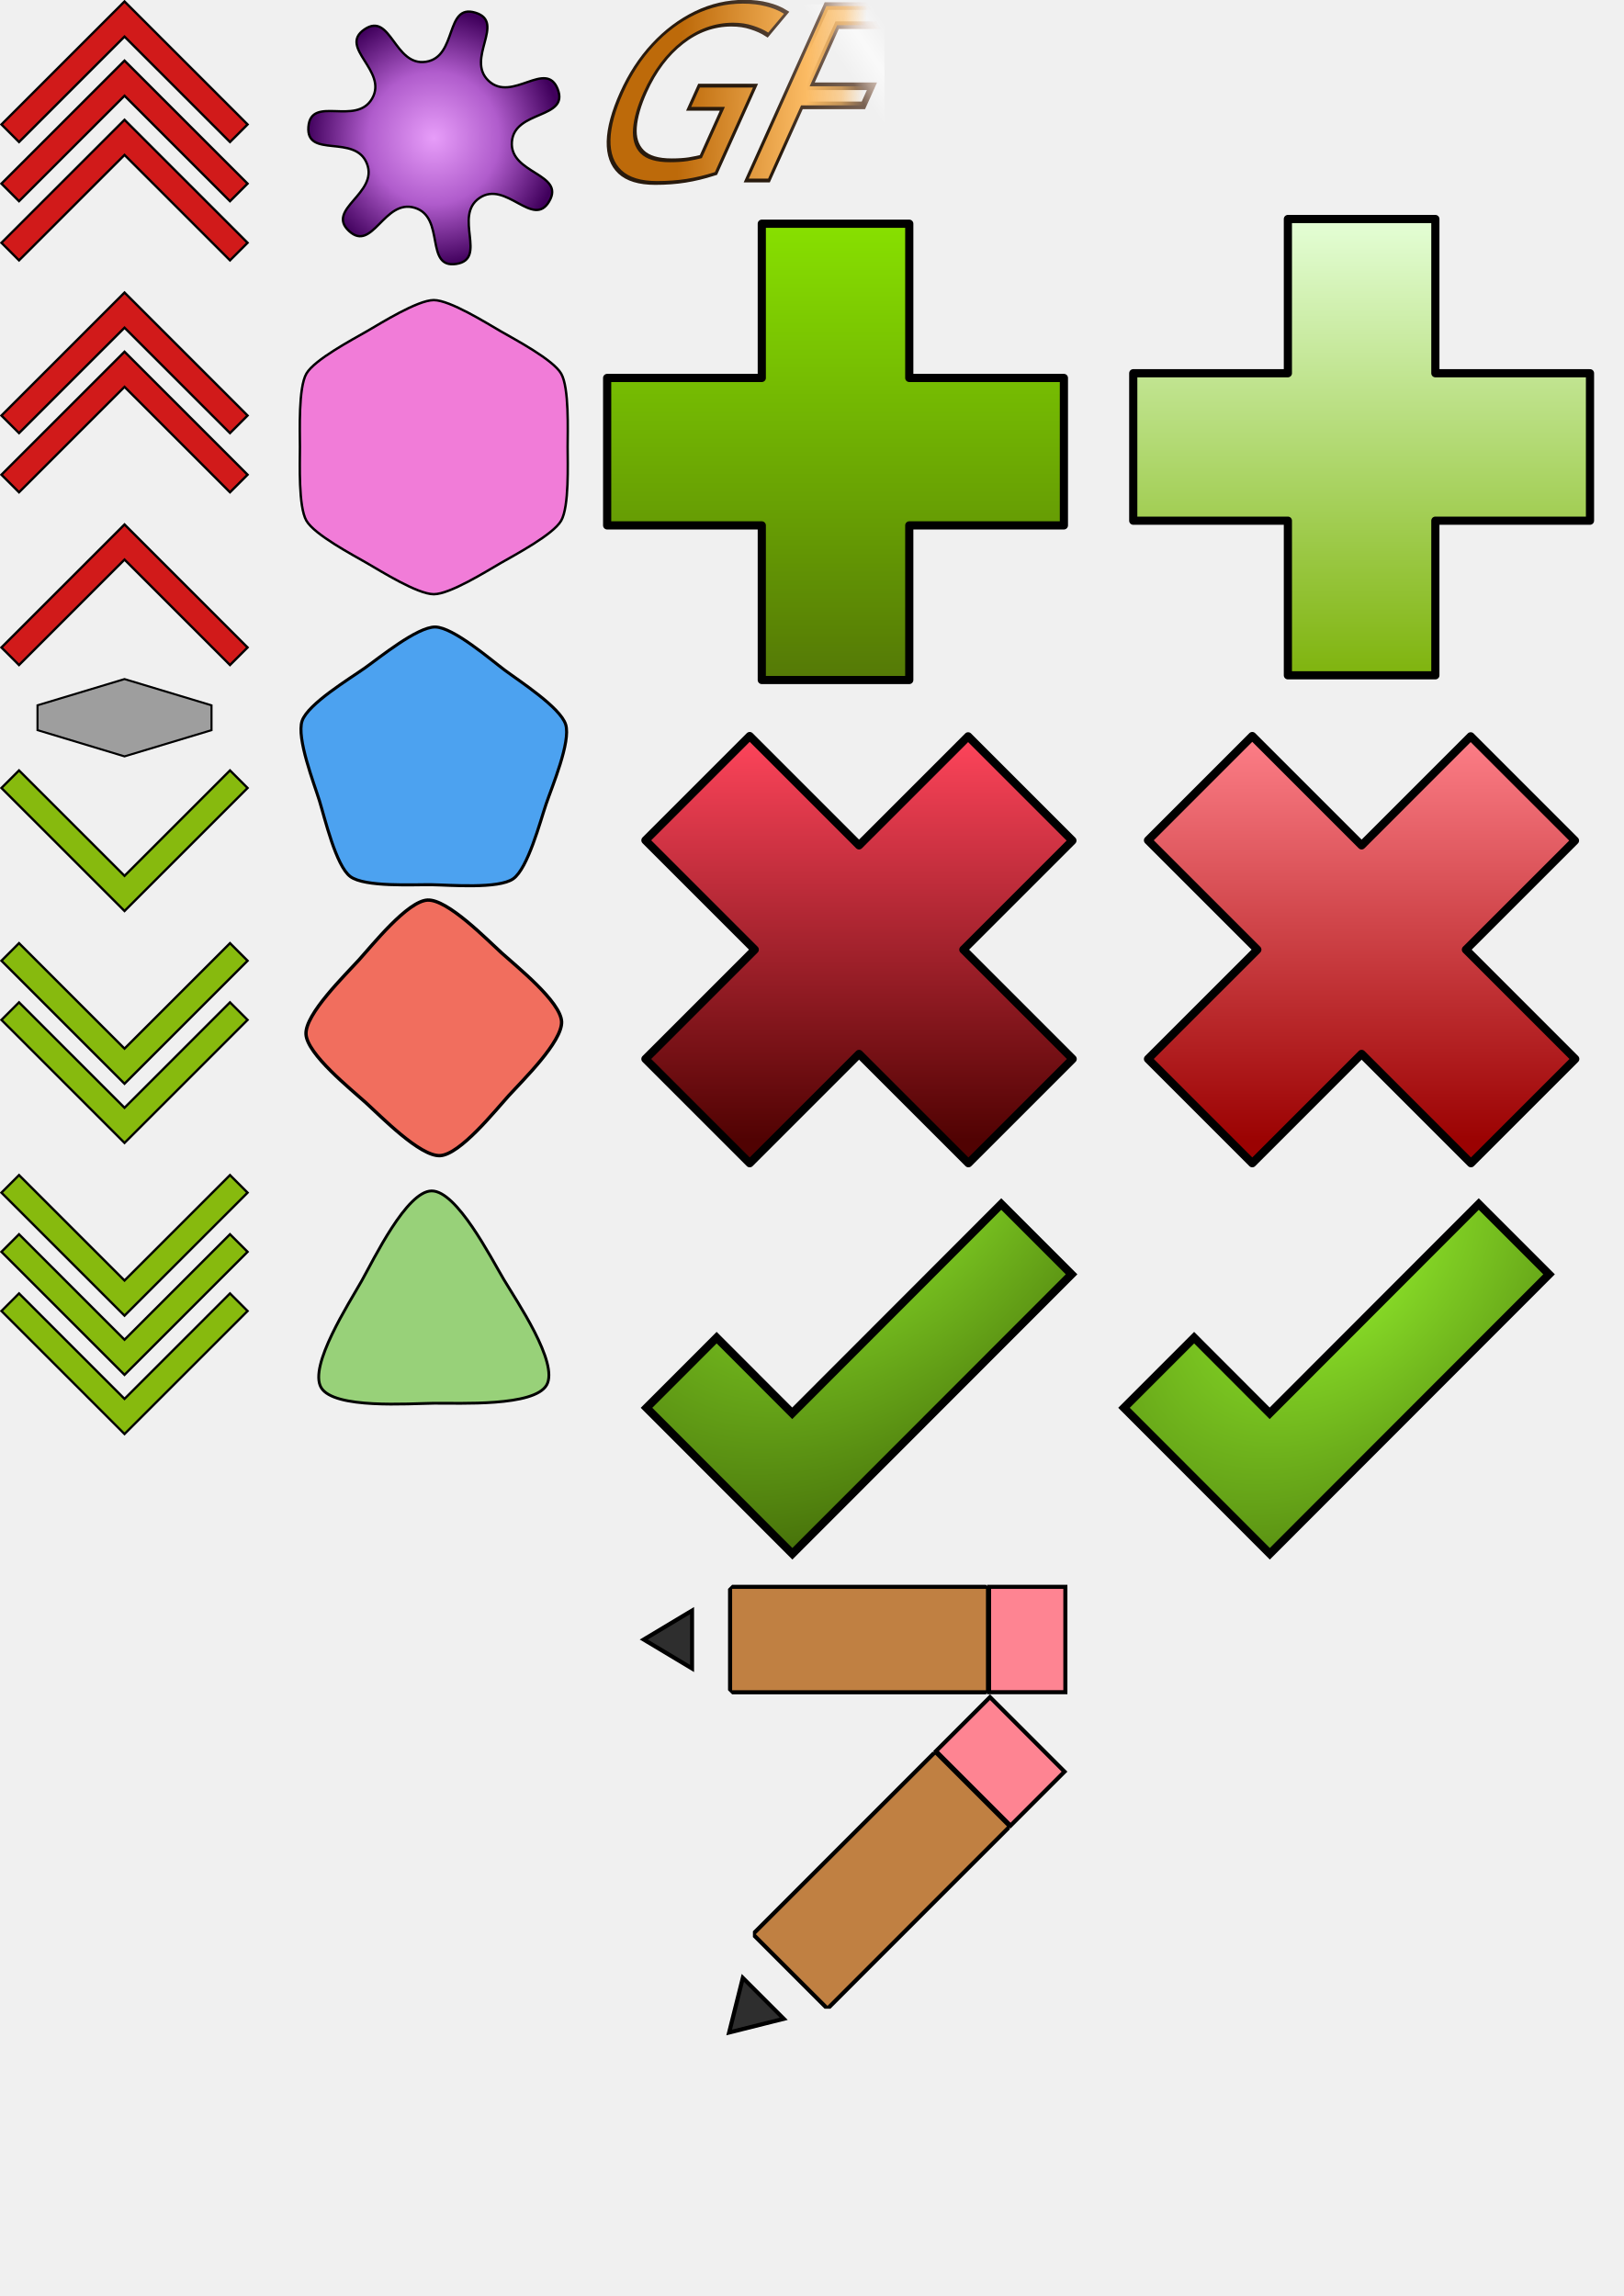
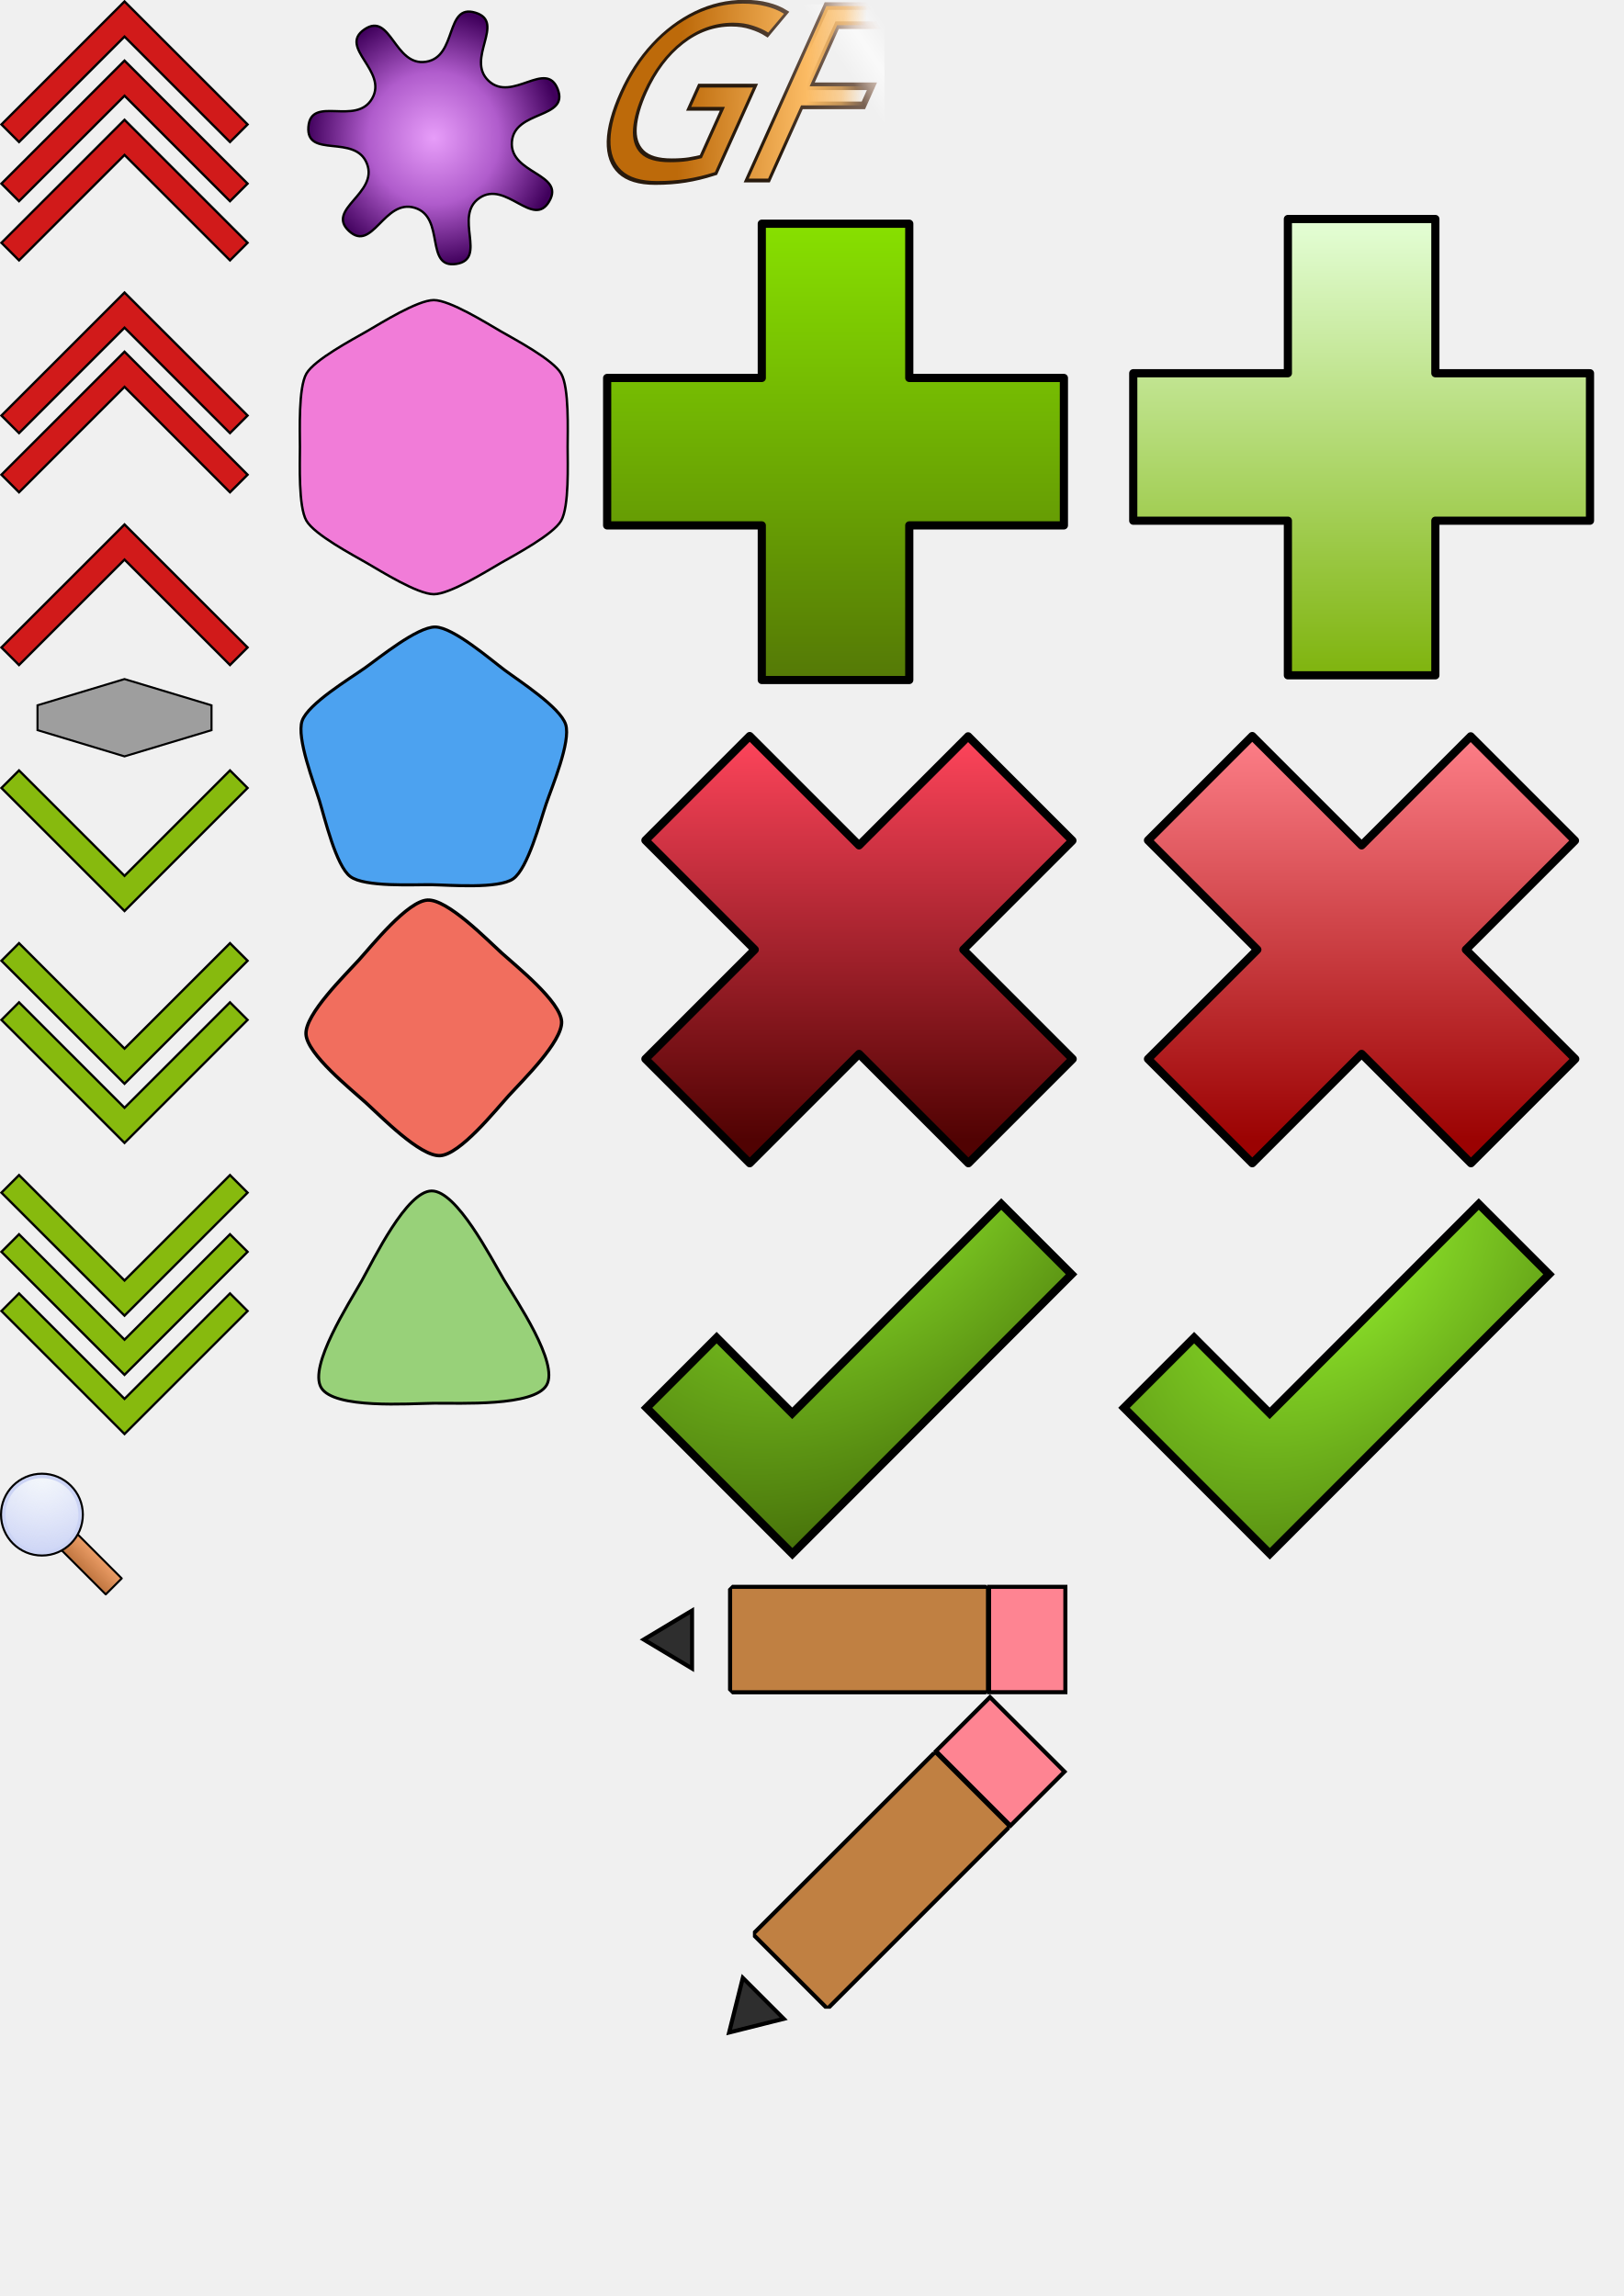
<svg xmlns="http://www.w3.org/2000/svg" xmlns:xlink="http://www.w3.org/1999/xlink" width="793.701" height="1122.52" viewBox="0 0 210 297" version="1.1" id="svg1">
  <style id="style1">.icon { stroke-width:0.3px; }
</style>
  <defs id="defs1">
+     <linearGradient id="linearGradient224">
+       <stop style="stop-color:#f4f8fb;stop-opacity:1;" offset="0" id="stop224" />
+       <stop style="stop-color:#ffffff;stop-opacity:0;" offset="1" id="stop225" />
+     </linearGradient>
+     <linearGradient id="linearGradient221">
+       <stop style="stop-color:#b9703b;stop-opacity:1;" offset="0" id="stop222" />
+       <stop style="stop-color:#ee9f68;stop-opacity:1;" offset="1" id="stop221" />
+     </linearGradient>
    <color-profile name="sRGB-IEC61966-2.1" xlink:href="../../../../Windows/system32/spool/drivers/color/sRGB%20Color%20Space%20Profile.icm" id="color-profile1" />
    <linearGradient id="linearGradient3">
      <stop style="stop-color:#ffffff;stop-opacity:1;" offset="0.088" id="stop14" />
      <stop style="stop-color:#ffa94c;stop-opacity:1;" offset="0.308" id="stop13" />
      <stop style="stop-color:#fe9539;stop-opacity:1;" offset="0.525" id="stop19" />
      <stop style="stop-color:#fc5900;stop-opacity:1;" offset="0.742" id="stop5" />
      <stop style="stop-color:#cd4500;stop-opacity:1;" offset="0.912" id="stop23" />
    </linearGradient>
    <linearGradient id="linearGradient1">
      <stop style="stop-color:#94f02d;stop-opacity:1;" offset="0" id="stop3" />
      <stop style="stop-color:#3a5c04;stop-opacity:1;" offset="1" id="stop4" />
    </linearGradient>
    <linearGradient id="linearGradient25">
      <stop style="stop-color:#7eb30c;stop-opacity:1;" offset="0" id="stop24" />
      <stop style="stop-color:#e5ffd8;stop-opacity:1;" offset="1" id="stop25" />
    </linearGradient>
    <linearGradient id="linearGradient18">
      <stop style="stop-color:#9b0202;stop-opacity:1;" offset="0.098" id="stop16" />
      <stop style="stop-color:#fc7d86;stop-opacity:1;" offset="0.953" id="stop18" />
    </linearGradient>
    <linearGradient id="linearGradient2">
      <stop style="stop-color:#500202;stop-opacity:1;" offset="0.098" id="stop1" />
      <stop style="stop-color:#fc445a;stop-opacity:1;" offset="0.953" id="stop2" />
    </linearGradient>
    <linearGradient id="linearGradient70">
      <stop style="stop-color:#547806;stop-opacity:1;" offset="0" id="stop70" />
      <stop style="stop-color:#88e100;stop-opacity:1;" offset="1" id="stop71" />
    </linearGradient>
    <linearGradient id="linearGradient28">
      <stop style="stop-color:#ffffff;stop-opacity:0;" offset="0.852" id="stop26" />
      <stop style="stop-color:#ffffff;stop-opacity:0.624;" offset="0.915" id="stop27" />
      <stop style="stop-color:#ffffff;stop-opacity:0;" offset="0.975" id="stop28" />
    </linearGradient>
    <linearGradient id="linearGradient9">
      <stop style="stop-color:#bd6a0a;stop-opacity:1;" offset="0" id="stop10" />
      <stop style="stop-color:#fbbb64;stop-opacity:1;" offset="0.681" id="stop12" />
      <stop style="stop-color:#fcbc65;stop-opacity:0.624;" offset="0.871" id="stop17" />
      <stop style="stop-color:#febf69;stop-opacity:0;" offset="0.992" id="stop9" />
    </linearGradient>
    <linearGradient id="linearGradient7">
      <stop style="stop-color:#281a0d;stop-opacity:1;" offset="0.411" id="stop7" />
      <stop style="stop-color:#7a6354;stop-opacity:1;" offset="0.785" id="stop11" />
      <stop style="stop-color:#e7bea5;stop-opacity:0;" offset="0.978" id="stop8" />
    </linearGradient>
    <linearGradient id="linearGradient20">
      <stop style="stop-color:#e79df9;stop-opacity:1;" offset="0" id="stop20" />
      <stop style="stop-color:#b05ccc;stop-opacity:1;" offset="0.516" id="stop22" />
      <stop style="stop-color:#40005c;stop-opacity:1;" offset="1" id="stop21" />
    </linearGradient>
    <clipPath clipPathUnits="userSpaceOnUse" id="clipPath4">
      <g id="use4" />
    </clipPath>
    <clipPath clipPathUnits="userSpaceOnUse" id="clipPath6">
      <g id="use6" />
    </clipPath>
    <clipPath clipPathUnits="userSpaceOnUse" id="clipPath8">
      <g id="use8" />
    </clipPath>
    <clipPath clipPathUnits="userSpaceOnUse" id="clipPath10">
      <g id="use10" />
    </clipPath>
    <clipPath clipPathUnits="userSpaceOnUse" id="clipPath12">
      <g id="use12" />
    </clipPath>
    <clipPath clipPathUnits="userSpaceOnUse" id="clipPath14">
      <g id="use14" />
    </clipPath>
    <clipPath clipPathUnits="userSpaceOnUse" id="clipPath14-5">
      <g id="use14-4" />
    </clipPath>
    <radialGradient xlink:href="#linearGradient20" id="radialGradient21" cx="74.623" cy="-24.84" fx="74.623" fy="-24.84" r="16.44" gradientTransform="matrix(1,0,0,1.006718,0,0.1668856)" gradientUnits="userSpaceOnUse" />
    <linearGradient xlink:href="#linearGradient7" id="linearGradient8" x1="127.24" y1="24.61" x2="145.56" y2="4.766" gradientUnits="userSpaceOnUse" gradientTransform="translate(-23.89021,-3.002538)" />
    <linearGradient xlink:href="#linearGradient9" id="linearGradient10" x1="123.66" y1="15.967" x2="144.557" y2="6.207" gradientUnits="userSpaceOnUse" gradientTransform="translate(-23.89021,-3.002538)" />
    <linearGradient xlink:href="#linearGradient28" id="linearGradient19" x1="78.442" y1="34.012" x2="132.06" y2="-0.808" gradientUnits="userSpaceOnUse" gradientTransform="matrix(0.9701383,0,0,0.9200001,-16.58193,-3.116407)" />
    <linearGradient xlink:href="#linearGradient70" id="linearGradient71" x1="130.463" y1="95.504" x2="130.463" y2="35.372" gradientUnits="userSpaceOnUse" gradientTransform="translate(-22.40126,-6.988238)" />
    <linearGradient xlink:href="#linearGradient2" id="linearGradient72" gradientUnits="userSpaceOnUse" x1="152.111" y1="87.15" x2="109.399" y2="44.439" gradientTransform="rotate(45,51.46183,70.759)" />
    <linearGradient xlink:href="#linearGradient18" id="linearGradient6" gradientUnits="userSpaceOnUse" gradientTransform="rotate(45,55.46032,76.85317)" x1="152.111" y1="87.15" x2="109.399" y2="44.439" />
    <linearGradient xlink:href="#linearGradient25" id="linearGradient24" gradientUnits="userSpaceOnUse" gradientTransform="translate(-19.35916,-7.596656)" x1="130.463" y1="95.504" x2="130.463" y2="35.372" />
    <radialGradient xlink:href="#linearGradient1" id="radialGradient22" cx="112.486" cy="188.496" fx="112.486" fy="188.496" r="28.236" gradientTransform="matrix(-1.787409,1.75404,-1.216422,-1.239562,542.3528,186.347)" gradientUnits="userSpaceOnUse" />
    <radialGradient xlink:href="#linearGradient1" id="radialGradient23" gradientUnits="userSpaceOnUse" gradientTransform="matrix(-1.787409,1.75404,-1.216422,-1.239562,604.1071,186.347)" cx="116.224" cy="183.552" fx="116.224" fy="183.552" r="28.236" />
    <clipPath clipPathUnits="userSpaceOnUse" id="clipPath9">
      <g id="use9" style="display:inline;fill:none;fill-opacity:1;stroke:none;stroke-width:0;stroke-dasharray:none;stroke-opacity:1" transform="matrix(1.085291,0,0,1.028128,-9.064062,-6.652965)">
        <rect style="display:inline;fill:#7b7b7b;fill-opacity:0.441;stroke:#7ddeab;stroke-width:0.25;stroke-linecap:square;stroke-linejoin:miter;stroke-miterlimit:4;stroke-dasharray:none;stroke-opacity:0.863;paint-order:stroke fill markers" id="rect1" width="16.803" height="13.656" x="95.113" y="219.376" />
      </g>
    </clipPath>
    <clipPath clipPathUnits="userSpaceOnUse" id="clipPath3">
      <g id="use3">
        <rect style="fill:#7b7b7b;fill-opacity:0.827;stroke:none;stroke-width:0.265;stroke-linecap:round;stroke-miterlimit:4;stroke-dasharray:none;stroke-opacity:0.863" id="rect3" width="12.477" height="14.165" x="93.542" y="218.338" />
      </g>
    </clipPath>
    <clipPath clipPathUnits="userSpaceOnUse" id="clipPath7">
      <use x="0" y="0" xlink:href="#g4" id="use7" />
    </clipPath>
    <clipPath clipPathUnits="userSpaceOnUse" id="clipPath7-4">
      <use x="0" y="0" xlink:href="#g4-5" id="use7-8" />
    </clipPath>
    <radialGradient xlink:href="#linearGradient3" id="radialGradient15" cx="25.204" cy="-25.075" fx="25.204" fy="-25.075" r="8.555" gradientTransform="matrix(4.957706,3.5632547e-7,6.73122e-7,4.813524,-108.4039,121.8694)" gradientUnits="userSpaceOnUse" />
    <clipPath clipPathUnits="userSpaceOnUse" id="clipPath98">
      <g id="use98">
        <rect style="fill:#ffffff;fill-opacity:1;stroke:#ffffff;stroke-width:0.265;stroke-linecap:butt;stroke-linejoin:miter;stroke-miterlimit:7.4;stroke-dasharray:none;stroke-opacity:1;paint-order:normal" id="rect99" width="26.458" height="26.458" x="79.375" y="-31.75" />
      </g>
    </clipPath>
    <clipPath clipPathUnits="userSpaceOnUse" id="clipPath101">
      <use x="0" y="0" xlink:href="#g100" id="use101" />
    </clipPath>
+     <linearGradient xlink:href="#linearGradient221" id="linearGradient222" x1="31.618" y1="216.958" x2="35.057" y2="216.958" gradientUnits="userSpaceOnUse" gradientTransform="translate(-168.1672,-66.74423)" />
+     <radialGradient xlink:href="#linearGradient224" id="radialGradient225" cx="31.75" cy="201.083" fx="31.75" fy="201.083" r="3.175" gradientUnits="userSpaceOnUse" gradientTransform="matrix(3.333333,1.5997176e-6,-1.4207066e-7,3.333335,-100.411,-479.6457)" />
  </defs>
  <g id="layer13">
    <path style="display:inline;fill:url(#radialGradient21);stroke:#000000;stroke-linecap:round;stroke-linejoin:miter;stroke-dasharray:none;stroke-opacity:1" id="path20" d="m 89.558,-16.65 c -2.081,3.603 -5.602,-2.773 -9.031,-0.419 -3.429,2.354 1.104,7.904 -3.004,8.529 -4.108,0.625 -1.379,-6.035 -5.354,-7.258 -3.975,-1.223 -5.46,5.828 -8.512,2.999 -3.052,-2.829 3.839,-4.846 2.316,-8.722 -1.523,-3.877 -7.897,-0.604 -7.567,-4.752 0.33,-4.148 6.164,-0.052 8.24,-3.661 2.076,-3.609 -4.429,-6.592 -0.996,-8.945 3.432,-2.353 3.843,4.817 7.955,4.187 4.112,-0.63 2.432,-7.573 6.404,-6.349 3.972,1.224 -1.329,5.978 1.709,8.821 3.038,2.843 7.428,-2.809 8.934,1.074 1.506,3.883 -5.615,2.668 -5.929,6.817 -0.314,4.15 6.918,4.076 4.837,7.679 z" transform="translate(-18.5188,42.68198)" class="icon" />
  </g>
  <g id="layer12" style="display:inline">
    <path style="fill:#f17cd8;fill-opacity:1;stroke:#000000;stroke-linecap:round;stroke-linejoin:miter;stroke-dasharray:none;stroke-opacity:1" id="path16" d="m 50.873,109.164 c -1.012,1.753 -5.781,4.268 -7.534,5.28 -1.753,1.012 -6.316,3.884 -8.34,3.884 -2.024,0 -6.587,-2.872 -8.34,-3.884 -1.753,-1.012 -6.522,-3.527 -7.534,-5.28 -1.012,-1.753 -0.806,-7.141 -0.806,-9.164 0,-2.024 -0.206,-7.412 0.806,-9.164 1.012,-1.753 5.781,-4.268 7.534,-5.28 1.753,-1.012 6.316,-3.884 8.34,-3.884 2.024,0 6.587,2.872 8.34,3.884 1.753,1.012 6.522,3.527 7.534,5.28 1.012,1.753 0.806,7.14 0.806,9.164 0,2.024 0.206,7.412 -0.806,9.164 z" transform="matrix(1.037896,0,0,1.037875,19.77749,-45.94591)" class="icon" />
  </g>
  <g id="layer11" style="display:inline">
    <path style="fill:#4ca2f0;fill-opacity:1;stroke:#000000;stroke-linecap:round;stroke-linejoin:miter;stroke-dasharray:none;stroke-opacity:1" id="path17" d="m 82,107 c -0.909,1.537 -5.503,3.147 -7.141,3.856 -1.639,0.709 -5.956,2.958 -7.699,2.569 -1.743,-0.389 -4.693,-4.261 -5.874,-5.6 -1.181,-1.339 -4.654,-4.75 -4.822,-6.528 -0.168,-1.778 2.602,-5.78 3.511,-7.317 0.909,-1.537 3.08,-5.894 4.718,-6.604 1.639,-0.709 6.301,0.689 8.044,1.078 1.743,0.389 6.557,1.108 7.738,2.447 1.181,1.339 1.292,6.206 1.461,7.983 C 82.104,100.662 82.909,105.463 82,107 Z" transform="matrix(0.8753996,-0.9653398,0.9652877,0.8753735,-101.9035,79.21823)" class="icon" />
  </g>
  <g id="layer10" style="display:inline">
    <path style="fill:#f16e5e;fill-opacity:1;stroke:#000000;stroke-linecap:round;stroke-linejoin:miter;stroke-dasharray:none;stroke-opacity:1" id="path18" d="m 72,84 c -1.41,1.096 -6.345,0.159 -8.117,-0.062 C 62.111,83.716 57.096,83.41 56,82 54.904,80.59 55.841,75.655 56.062,73.883 56.284,72.111 56.59,67.096 58,66 c 1.41,-1.096 6.345,-0.159 8.117,0.062 C 67.889,66.284 72.904,66.59 74,68 c 1.096,1.41 0.159,6.345 -0.062,8.117 C 73.716,77.889 73.41,82.904 72,84 Z" transform="matrix(1.187757,0.8339884,-0.8339884,1.187757,41.44877,-10.33256)" class="icon" />
  </g>
  <g id="layer9" style="display:inline">
    <path style="fill:#98d179;fill-opacity:1;stroke:#000000;stroke-linecap:round;stroke-linejoin:miter;stroke-dasharray:none;stroke-opacity:1" id="path19" d="m 46,63 c -0.963,2.505 -8.982,3.25 -11.633,3.668 -2.651,0.418 -10.51,2.177 -12.197,0.091 -1.687,-2.087 1.677,-9.404 2.64,-11.908 0.963,-2.505 3.369,-10.19 6.02,-10.608 2.651,-0.418 7.305,6.154 8.993,8.241 1.687,2.087 7.14,8.013 6.177,10.518 z" transform="matrix(-0.4474607,-1.123832,1.123356,-0.4476499,5.630923,233.9506)" class="icon " />
  </g>
  <g id="layer2">
    <path id="path3-40-3" style="fill:#87ba0e;fill-opacity:1;stroke:#000000;stroke-linecap:round;stroke-linejoin:miter;stroke-dasharray:none;stroke-opacity:1" d="M 0.187,154.276 2.461,152.004 16.104,165.641 29.746,152.004 32.021,154.276 16.104,170.187 Z M 28.212,166.401 M 0.187,161.93 2.461,159.658 16.104,173.295 29.746,159.658 32.021,161.93 16.104,177.842 Z M 28.212,174.056 M 0.187,169.585 2.461,167.312 16.104,180.95 29.746,167.312 32.021,169.585 16.104,185.496 Z M 28.212,181.71" class="icon" />
  </g>
  <g id="layer3">
    <path id="path3-4-6-5" style="fill:#87ba0e;fill-opacity:1;stroke:#000000;stroke-linecap:round;stroke-linejoin:miter;stroke-dasharray:none;stroke-opacity:1" d="m 0.187,124.276 2.274,-2.272 13.643,13.637 13.643,-13.637 2.274,2.272 -15.917,15.911 z M 28.212,136.401 M 0.187,131.93 2.461,129.658 16.104,143.295 29.746,129.658 32.021,131.93 16.104,147.842 Z M 28.212,144.056" class="icon" />
  </g>
  <g id="layer4" style="display:inline">
    <path id="path3-9-4" style="fill:#87ba0e;fill-opacity:1;stroke:#000000;stroke-linecap:round;stroke-linejoin:miter;stroke-dasharray:none;stroke-opacity:1" d="M 0.187,101.93 2.461,99.658 16.104,113.295 29.746,99.658 32.021,101.93 16.104,117.842 Z M 28.212,114.056" class="icon" />
  </g>
  <g id="layer5" style="display:inline">
    <path style="fill:#9e9e9e;fill-opacity:1;stroke:#000000;stroke-width:0.265;stroke-linecap:round;stroke-linejoin:miter;stroke-dasharray:none;stroke-opacity:1" d="m 27.356,91.236 10e-4,3.215 -11.253,3.391 -11.253,-3.395 -6.5e-4,-3.215 11.253,-3.391 z" id="path3-9-4-9" />
  </g>
  <g id="layer8" style="display:inline">
    <path id="path3-9" style="fill:#d11a1a;fill-opacity:1;stroke:#000000;stroke-linecap:round;stroke-linejoin:miter;stroke-dasharray:none;stroke-opacity:1" d="M 0.187,83.753 2.461,86.025 16.104,72.388 29.746,86.025 32.021,83.753 16.104,67.842 Z M 28.212,71.627" class="icon" />
  </g>
  <g id="layer7" style="display:inline">
    <path id="path3-4-6" style="fill:#d11a1a;fill-opacity:1;stroke:#000000;stroke-linecap:round;stroke-linejoin:miter;stroke-dasharray:none;stroke-opacity:1" d="M 0.187,61.407 2.461,63.68 16.104,50.043 29.746,63.68 32.021,61.407 16.104,45.496 Z M 28.212,49.282 M 0.187,53.753 2.461,56.025 16.104,42.388 29.746,56.025 32.021,53.753 16.104,37.842 Z M 28.212,41.627" class="icon" />
  </g>
  <g id="layer6" style="display:inline">
    <path id="path3-40" style="fill:#d11a1a;fill-opacity:1;stroke:#000000;stroke-linecap:round;stroke-linejoin:miter;stroke-dasharray:none;stroke-opacity:1" d="M 0.187,31.407 2.461,33.68 16.104,20.043 29.746,33.68 32.021,31.407 16.104,15.496 Z M 28.212,19.282 M 0.187,23.753 2.461,26.025 16.104,12.388 29.746,26.025 32.021,23.753 16.104,7.842 Z M 28.212,11.627 M 0.187,16.098 2.461,18.371 16.104,4.734 29.746,18.371 32.021,16.098 16.104,0.187 Z M 28.212,3.973" class="icon" />
  </g>
  <g id="layer16">
    <path style="fill:#ec3311;fill-opacity:1;stroke:#000000;stroke-width:0.265;stroke-linecap:butt;stroke-linejoin:miter;stroke-miterlimit:7.4;stroke-dasharray:none;stroke-opacity:1;paint-order:normal" d="m 50.902,-22.198 c 4.544,-3.579 6.492,-6.674 5.098,-13.802 8.026,6.74 4.396,12.464 5,14.343 2.255,-5.126 3.094,-5.741 1.956,-9.035 6.177,7.533 3.965,15.233 1.388,21.27 -1.788,4.19 -5.59,4.334 -12.344,3.422 C 44.807,-7.37 43.06,-16.022 50.902,-22.198 Z" id="path2-1" />
    <path style="fill:#ff9941;fill-opacity:1;stroke:none;stroke-width:0.265;stroke-linecap:butt;stroke-linejoin:miter;stroke-miterlimit:7.4;stroke-dasharray:none;stroke-opacity:1" d="m 57.545,-33.422 c 0.629,0.946 2.321,2.657 2.834,6.83 0.404,3.285 -0.927,6.112 0.563,7.839 1.657,-5.285 2.558,-1.577 3.616,-7.704 1.058,3.175 0.814,9.777 -0.728,15.426 -1.447,5.298 -5.86,5.137 -8.676,5.137 -1.199,0 -0.731,0.147 -3.852,-0.564 -3.329,-0.759 -3.699,-7.538 -2.378,-10.083 2.092,-4.03 5.519,-4.888 7.191,-7.425 1.699,-2.578 2.874,-6.725 1.431,-9.456 z" id="path43" />
    <path style="fill:#ffbf87;fill-opacity:1;stroke:none;stroke-width:0.265;stroke-linecap:butt;stroke-linejoin:miter;stroke-miterlimit:7.4;stroke-dasharray:none;stroke-opacity:1" d="m 58.092,-25.4 c -0.429,4.064 -5.453,8.197 -7.237,11.023 -1.612,2.554 -2.637,8.928 5.511,8.285 4.455,-0.351 8.375,-5.959 6.765,-11.997 -0.805,3.019 -1.609,3.019 -3.219,3.774 -3.586,-3.233 0.164,-6.948 -1.821,-11.086 z" id="path44" />
    <path style="fill:#ffe8d7;fill-opacity:1;stroke:none;stroke-width:0.265;stroke-linecap:butt;stroke-linejoin:miter;stroke-miterlimit:7.4;stroke-dasharray:none;stroke-opacity:1" d="m 52.425,-10.754 c -0.256,1.423 -0.303,3.652 1.292,4.148 0.81,0.252 2.965,0.08 3.484,-0.177 1.668,-0.824 2.194,-3.026 1.74,-4.509 -2.219,0.313 -4.146,-0.432 -3.884,-2.903 -1.665,1.072 -2.379,2.035 -2.632,3.44 z" id="path45" />
  </g>
  <g id="layer18">
    <path style="fill:url(#radialGradient15);fill-opacity:1;stroke:#000000;stroke-width:0.265;stroke-linecap:butt;stroke-linejoin:miter;stroke-miterlimit:7.4;stroke-dasharray:none;stroke-opacity:1" d="m 4.321,-7.065 c -5.628,-1.647 -7.366,-10.726 -2.401,-19.766 1.238,11.53 4.257,-2.092 7.308,-4.749 -1.856,3.495 -0.353,9.69 -0.432,12.985 3.66,-2.161 1.67,-19.294 10.67,-25.294 -3,9 -0.554,19.058 0,22 0.701,-2.588 5,-1 5,-7 4,4 3,9.353 3,11 2.232,-1.647 5.138,-5.706 4,-9 5.753,10.734 1.668,13.247 -1.714,18.393 -1.292,1.966 -3.898,2.866 -6.192,3.39 -5.539,1.264 -17.022,-0.889 -17.022,-0.889 1.084,-2.717 0.926,-2.974 -2.217,-1.069 z" id="path2" />
  </g>
  <g id="layer1">
    <rect style="display:inline;fill:url(#linearGradient19);stroke:none;stroke-width:0.926;stroke-linecap:round;stroke-linejoin:miter;stroke-miterlimit:4;stroke-dasharray:none;stroke-dashoffset:0;stroke-opacity:1;paint-order:stroke fill markers" id="rect18" width="36" height="23" x="78.387" y="0.564" rx="0.794" ry="0.794" />
    <text xml:space="preserve" style="font-style:normal;font-variant:normal;font-weight:500;font-stretch:normal;font-size:29.484px;font-family:'Friz Quadrata Std';-inkscape-font-specification:'Friz Quadrata Std Medium';text-align:start;writing-mode:lr-tb;direction:ltr;text-anchor:start;display:inline;fill:url(#linearGradient10);stroke:url(#linearGradient8);stroke-width:0.926;stroke-linecap:round;stroke-linejoin:miter;stroke-miterlimit:4;stroke-dasharray:none;stroke-dashoffset:0;paint-order:stroke fill markers" x="89.411" y="21.783" id="text1" transform="matrix(0.9428297,0,-0.4770504,1.060637,0,0)">
      <tspan id="tspan1" style="font-style:normal;font-variant:normal;font-weight:500;font-stretch:normal;font-size:29.484px;font-family:'Friz Quadrata Std';-inkscape-font-specification:'Friz Quadrata Std Medium';fill:url(#linearGradient10);stroke:url(#linearGradient8);stroke-width:0.926;stroke-linejoin:miter;stroke-miterlimit:4;stroke-dasharray:none;stroke-dashoffset:0;paint-order:stroke fill markers" x="89.411" y="21.783">GF</tspan>
    </text>
  </g>
  <g id="layer14">
    <path id="rect43" style="fill:url(#linearGradient71);fill-opacity:1;stroke:#000000;stroke-width:1.058;stroke-linecap:round;stroke-linejoin:round;stroke-miterlimit:4;stroke-dasharray:none;stroke-dashoffset:0;stroke-opacity:1;paint-order:normal" d="M 98.525,28.938 V 48.889 H 78.525 V 67.962 H 98.525 V 87.962 H 117.599 V 67.962 h 20 V 48.889 H 117.599 V 28.938 Z" />
  </g>
  <g id="g24" transform="translate(65)">
    <path id="path24" style="fill:url(#linearGradient24);fill-opacity:1;stroke:#000000;stroke-width:1.058;stroke-linecap:round;stroke-linejoin:round;stroke-miterlimit:4;stroke-dasharray:none;stroke-dashoffset:0;stroke-opacity:1;paint-order:normal" d="M 101.567,28.329 V 48.28 H 81.567 v 19.074 h 20 v 20 h 19.074 V 67.354 h 20 V 48.28 H 120.641 V 28.329 Z" />
  </g>
  <g id="layer15">
    <path id="rect43-1" style="fill:url(#linearGradient72);fill-opacity:1;stroke:#000000;stroke-width:1.058;stroke-linecap:round;stroke-linejoin:round;stroke-miterlimit:4;stroke-dasharray:none;stroke-dashoffset:0;stroke-opacity:1;paint-order:normal" d="m 125.211,95.247 -14.107,14.107 -14.142,-14.142 -13.487,13.487 14.142,14.142 -14.142,14.142 13.488,13.488 14.142,-14.142 14.142,14.142 13.487,-13.487 -14.142,-14.142 14.107,-14.107 z" />
  </g>
  <g id="g6" transform="translate(59.51964,1.042421)">
    <path id="path6" style="fill:url(#linearGradient6);fill-opacity:1;stroke:#000000;stroke-width:1.058;stroke-linecap:round;stroke-linejoin:round;stroke-miterlimit:4;stroke-dasharray:none;stroke-dashoffset:0;stroke-opacity:1;paint-order:normal" d="m 130.691,94.204 -14.107,14.107 -14.142,-14.142 -13.487,13.487 14.142,14.142 -14.142,14.142 13.488,13.488 14.142,-14.142 14.142,14.142 13.487,-13.487 -14.142,-14.142 14.107,-14.107 z" />
  </g>
  <g id="layer17">
    <path id="path3-9-4-8" style="display:inline;fill:url(#radialGradient22);fill-opacity:1;stroke:#000000;stroke-width:1.058;stroke-linecap:round;stroke-linejoin:miter;stroke-dasharray:none;stroke-opacity:1" d="m 129.499,155.749 -27.039,27.07 -9.773,-9.787 -9.071,9.075 18.863,18.882 36.112,-36.148 z" />
  </g>
  <g id="g5">
    <path id="path22" style="display:inline;fill:url(#radialGradient23);fill-opacity:1;stroke:#000000;stroke-width:1.058;stroke-linecap:round;stroke-linejoin:miter;stroke-dasharray:none;stroke-opacity:1" d="m 191.253,155.749 -27.039,27.07 -9.773,-9.787 -9.071,9.075 18.863,18.882 36.112,-36.148 z" />
  </g>
  <g id="g24390" transform="translate(5.159375,0.6614583)">
    <g id="g7" clip-path="url(#clipPath7)" transform="translate(-17.01849,-13.99984)">
      <g id="g4">
        <rect style="fill:none;fill-opacity:0.827;stroke:none;stroke-width:0.265;stroke-linecap:square;stroke-linejoin:bevel;stroke-miterlimit:4;stroke-dasharray:none;stroke-opacity:0.863" id="rect4" width="12.477" height="14.169" x="94.6" y="218.338" />
      </g>
      <path id="path24392" style="display:inline;fill:#f9dec9;fill-opacity:1;stroke:#000000;stroke-width:1.058;stroke-linecap:square;stroke-linejoin:miter;stroke-miterlimit:4;stroke-dasharray:none;stroke-opacity:1;paint-order:stroke fill markers" d="m 106.548,218.868 -5.443,3.278 v 6.556 l 5.443,3.278 z" />
    </g>
    <rect style="fill:#c08042;fill-opacity:1;stroke:#000000;stroke-width:1.058;stroke-linecap:square;stroke-linejoin:bevel;stroke-miterlimit:4;stroke-dasharray:none;stroke-opacity:1;paint-order:stroke fill markers" id="rect1-1" width="32.83" height="13.111" x="89.53" y="204.868" />
    <rect style="fill:#fe8492;fill-opacity:1;stroke:#000000;stroke-width:1.058;stroke-linecap:square;stroke-linejoin:miter;stroke-miterlimit:4;stroke-dasharray:none;stroke-opacity:1;paint-order:stroke fill markers" id="rect24393" width="9.34" height="13.101" x="123.024" y="204.868" />
    <path style="display:inline;fill:#2e2e2e;fill-opacity:1;stroke:#000000;stroke-width:2.374;stroke-linecap:square;stroke-linejoin:miter;stroke-miterlimit:4;stroke-dasharray:none;stroke-opacity:1;paint-order:stroke fill markers" id="path24392-1-7" d="m 84.596,232.905 12.491,-7.211 -10e-7,14.423 z" transform="matrix(0.4376118,0,0,0.4541809,41.6006,105.6401)" />
  </g>
  <g id="g24390-2" transform="rotate(-45,148.3574,217.6075)">
    <g id="g7-4" clip-path="url(#clipPath7-4)" transform="translate(-17.01849,-13.99984)">
      <g id="g4-5">
        <rect style="fill:none;fill-opacity:0.827;stroke:none;stroke-width:0.265;stroke-linecap:square;stroke-linejoin:bevel;stroke-miterlimit:4;stroke-dasharray:none;stroke-opacity:0.863" id="rect4-5" width="12.477" height="14.169" x="94.6" y="218.338" />
      </g>
      <path id="path24392-1" style="display:inline;fill:#f9dec9;fill-opacity:1;stroke:#000000;stroke-width:1.058;stroke-linecap:square;stroke-linejoin:miter;stroke-miterlimit:4;stroke-dasharray:none;stroke-opacity:1;paint-order:stroke fill markers" d="m 106.548,218.868 -5.443,3.278 v 6.556 l 5.443,3.278 z" />
    </g>
    <rect style="fill:#c08042;fill-opacity:1;stroke:#000000;stroke-width:1.058;stroke-linecap:square;stroke-linejoin:bevel;stroke-miterlimit:4;stroke-dasharray:none;stroke-opacity:1;paint-order:stroke fill markers" id="rect1-1-7" width="32.83" height="13.111" x="89.53" y="204.868" />
    <rect style="fill:#fe8492;fill-opacity:1;stroke:#000000;stroke-width:1.058;stroke-linecap:square;stroke-linejoin:miter;stroke-miterlimit:4;stroke-dasharray:none;stroke-opacity:1;paint-order:stroke fill markers" id="rect24393-1" width="9.34" height="13.101" x="123.024" y="204.868" />
    <path style="display:inline;fill:#2e2e2e;fill-opacity:1;stroke:#000000;stroke-width:2.374;stroke-linecap:square;stroke-linejoin:miter;stroke-miterlimit:4;stroke-dasharray:none;stroke-opacity:1;paint-order:stroke fill markers" id="path24392-1-7-1" d="m 84.596,232.905 12.491,-7.211 -10e-7,14.423 z" transform="matrix(0.4376118,0,0,0.4541809,41.6006,105.6401)" />
  </g>
  <g id="layer19" style="fill:#d6633b;fill-opacity:1;stroke:#1b0402;stroke-opacity:1">
    <g id="g101" clip-path="url(#clipPath101)">
      <g id="g100">
        <rect style="fill:none;fill-opacity:1;stroke:none;stroke-width:0.265;stroke-linecap:butt;stroke-linejoin:round;stroke-miterlimit:7.4;stroke-dasharray:none;stroke-opacity:1;paint-order:normal" id="rect100" width="26.723" height="26.723" x="79.243" y="-31.882" />
      </g>
      <rect style="fill:#eb734b;fill-opacity:1;stroke:#1b0402;stroke-opacity:1;stroke-width:0.265;stroke-linecap:butt;stroke-linejoin:miter;stroke-miterlimit:7.4;stroke-dasharray:none;paint-order:normal" id="rect47" width="10.583" height="5.292" x="79.375" y="-10.583" />
      <rect style="fill:#d6633b;fill-opacity:1;stroke:#1b0402;stroke-opacity:1;stroke-width:0.265;stroke-linecap:butt;stroke-linejoin:miter;stroke-miterlimit:7.4;stroke-dasharray:none;paint-order:normal" id="rect49" width="10.583" height="5.292" x="89.958" y="-10.583" />
      <rect style="fill:#d6633b;fill-opacity:1;stroke:#1b0402;stroke-opacity:1;stroke-width:0.265;stroke-linecap:butt;stroke-linejoin:miter;stroke-miterlimit:7.4;stroke-dasharray:none;paint-order:normal" id="rect55" width="10.583" height="5.292" x="100.542" y="-10.583" />
      <rect style="fill:#e0593b;fill-opacity:1;stroke:#1b0402;stroke-opacity:1;stroke-width:0.265;stroke-linecap:butt;stroke-linejoin:miter;stroke-miterlimit:7.4;stroke-dasharray:none;paint-order:normal" id="rect51" width="10.583" height="5.292" x="74.083" y="-15.875" />
      <rect style="fill:#d6633b;fill-opacity:1;stroke:#1b0402;stroke-opacity:1;stroke-width:0.265;stroke-linecap:butt;stroke-linejoin:miter;stroke-miterlimit:7.4;stroke-dasharray:none;paint-order:normal" id="rect48" width="10.583" height="5.292" x="84.667" y="-15.875" />
      <rect style="fill:#ba5532;fill-opacity:1;stroke:#1b0402;stroke-opacity:1;stroke-width:0.265;stroke-linecap:butt;stroke-linejoin:miter;stroke-miterlimit:7.4;stroke-dasharray:none;paint-order:normal" id="rect50" width="10.583" height="5.292" x="95.25" y="-15.875" />
      <rect style="fill:#ce6b43;fill-opacity:1;stroke:#1b0402;stroke-opacity:1;stroke-width:0.265;stroke-linecap:butt;stroke-linejoin:miter;stroke-miterlimit:7.4;stroke-dasharray:none;paint-order:normal" id="rect52" width="10.583" height="5.292" x="79.375" y="-21.167" />
      <rect style="fill:#d6633b;fill-opacity:1;stroke:#1b0402;stroke-opacity:1;stroke-width:0.265;stroke-linecap:butt;stroke-linejoin:miter;stroke-miterlimit:7.4;stroke-dasharray:none;paint-order:normal" id="rect53" width="10.583" height="5.292" x="89.958" y="-21.167" />
      <rect style="fill:#eb734b;fill-opacity:1;stroke:#1b0402;stroke-opacity:1;stroke-width:0.265;stroke-linecap:butt;stroke-linejoin:miter;stroke-miterlimit:7.4;stroke-dasharray:none;paint-order:normal" id="rect54" width="10.583" height="5.292" x="100.542" y="-21.167" />
      <rect style="fill:#d6633b;fill-opacity:1;stroke:#1b0402;stroke-opacity:1;stroke-width:0.265;stroke-linecap:butt;stroke-linejoin:miter;stroke-miterlimit:7.4;stroke-dasharray:none;paint-order:normal" id="rect59" width="10.583" height="5.292" x="74.083" y="-26.458" />
      <rect style="fill:#ea6e43;fill-opacity:1;stroke:#1b0402;stroke-opacity:1;stroke-width:0.265;stroke-linecap:butt;stroke-linejoin:miter;stroke-miterlimit:7.4;stroke-dasharray:none;paint-order:normal" id="rect58" width="10.583" height="5.292" x="84.667" y="-26.458" />
      <rect style="fill:#d6633b;fill-opacity:1;stroke:#1b0402;stroke-opacity:1;stroke-width:0.265;stroke-linecap:butt;stroke-linejoin:miter;stroke-miterlimit:7.4;stroke-dasharray:none;paint-order:normal" id="rect57" width="10.583" height="5.292" x="95.25" y="-26.458" />
      <rect style="fill:#bf5834;fill-opacity:1;stroke:#1b0402;stroke-opacity:1;stroke-width:0.265;stroke-linecap:butt;stroke-linejoin:miter;stroke-miterlimit:7.4;stroke-dasharray:none;paint-order:normal" id="rect60" width="10.583" height="5.292" x="79.375" y="-31.75" />
      <rect style="fill:#d6633b;fill-opacity:1;stroke:#1b0402;stroke-opacity:1;stroke-width:0.265;stroke-linecap:butt;stroke-linejoin:miter;stroke-miterlimit:7.4;stroke-dasharray:none;paint-order:normal" id="rect56" width="10.583" height="5.292" x="100.542" y="-31.75" />
      <rect style="fill:#d6633b;fill-opacity:1;stroke:#1b0402;stroke-opacity:1;stroke-width:0.265;stroke-linecap:butt;stroke-linejoin:miter;stroke-miterlimit:7.4;stroke-dasharray:none;paint-order:normal" id="rect61" width="10.583" height="5.292" x="89.958" y="-31.75" />
    </g>
  </g>
  <g id="g213" style="fill:#d6633b;fill-opacity:1;stroke:#1b0402;stroke-opacity:1" transform="translate(31.74999)">
    <g id="g212" clip-path="url(#clipPath101)">
      <g id="g198">
        <rect style="fill:none;fill-opacity:1;stroke:none;stroke-width:0.265;stroke-linecap:butt;stroke-linejoin:round;stroke-miterlimit:7.4;stroke-dasharray:none;stroke-opacity:1;paint-order:normal" id="rect197" width="26.723" height="26.723" x="79.243" y="-31.882" />
      </g>
      <rect style="fill:#eb734b;fill-opacity:1;stroke:#1b0402;stroke-width:0.265;stroke-linecap:butt;stroke-linejoin:miter;stroke-miterlimit:7.4;stroke-dasharray:none;stroke-opacity:1;paint-order:normal" id="rect198" width="10.583" height="5.292" x="79.375" y="-10.583" />
      <rect style="fill:#d6633b;fill-opacity:1;stroke:#1b0402;stroke-width:0.265;stroke-linecap:butt;stroke-linejoin:miter;stroke-miterlimit:7.4;stroke-dasharray:none;stroke-opacity:1;paint-order:normal" id="rect199" width="10.583" height="5.292" x="89.958" y="-10.583" />
      <rect style="fill:#d6633b;fill-opacity:1;stroke:#1b0402;stroke-width:0.265;stroke-linecap:butt;stroke-linejoin:miter;stroke-miterlimit:7.4;stroke-dasharray:none;stroke-opacity:1;paint-order:normal" id="rect200" width="10.583" height="5.292" x="100.542" y="-10.583" />
      <rect style="fill:#e0593b;fill-opacity:1;stroke:#1b0402;stroke-width:0.265;stroke-linecap:butt;stroke-linejoin:miter;stroke-miterlimit:7.4;stroke-dasharray:none;stroke-opacity:1;paint-order:normal" id="rect201" width="10.583" height="5.292" x="74.083" y="-15.875" />
      <rect style="fill:#d6633b;fill-opacity:1;stroke:#1b0402;stroke-width:0.265;stroke-linecap:butt;stroke-linejoin:miter;stroke-miterlimit:7.4;stroke-dasharray:none;stroke-opacity:1;paint-order:normal" id="rect202" width="10.583" height="5.292" x="84.667" y="-15.875" />
      <rect style="fill:#ba5532;fill-opacity:1;stroke:#1b0402;stroke-width:0.265;stroke-linecap:butt;stroke-linejoin:miter;stroke-miterlimit:7.4;stroke-dasharray:none;stroke-opacity:1;paint-order:normal" id="rect203" width="10.583" height="5.292" x="95.25" y="-15.875" />
      <rect style="fill:#ce6b43;fill-opacity:1;stroke:#1b0402;stroke-width:0.265;stroke-linecap:butt;stroke-linejoin:miter;stroke-miterlimit:7.4;stroke-dasharray:none;stroke-opacity:1;paint-order:normal" id="rect204" width="10.583" height="5.292" x="79.375" y="-21.167" />
      <rect style="fill:#d6633b;fill-opacity:1;stroke:#1b0402;stroke-width:0.265;stroke-linecap:butt;stroke-linejoin:miter;stroke-miterlimit:7.4;stroke-dasharray:none;stroke-opacity:1;paint-order:normal" id="rect205" width="10.583" height="5.292" x="89.958" y="-21.167" />
      <rect style="fill:#eb734b;fill-opacity:1;stroke:#1b0402;stroke-width:0.265;stroke-linecap:butt;stroke-linejoin:miter;stroke-miterlimit:7.4;stroke-dasharray:none;stroke-opacity:1;paint-order:normal" id="rect206" width="10.583" height="5.292" x="100.542" y="-21.167" />
      <rect style="fill:#ea6e43;fill-opacity:1;stroke:#1b0402;stroke-width:0.265;stroke-linecap:butt;stroke-linejoin:miter;stroke-miterlimit:7.4;stroke-dasharray:none;stroke-opacity:1;paint-order:normal" id="rect208" width="10.583" height="5.292" x="84.667" y="-26.458" />
      <rect style="fill:#d6633b;fill-opacity:1;stroke:#1b0402;stroke-width:0.265;stroke-linecap:butt;stroke-linejoin:miter;stroke-miterlimit:7.4;stroke-dasharray:none;stroke-opacity:1;paint-order:normal" id="rect209" width="10.583" height="5.292" x="95.25" y="-26.458" />
      <rect style="fill:#d6633b;fill-opacity:1;stroke:#1b0402;stroke-width:0.265;stroke-linecap:butt;stroke-linejoin:miter;stroke-miterlimit:7.4;stroke-dasharray:none;stroke-opacity:1;paint-order:normal" id="rect212" width="10.583" height="5.292" x="89.958" y="-31.75" />
    </g>
  </g>
  <g id="g177" style="fill:#d6633b;fill-opacity:1;stroke:#1b0402;stroke-opacity:1" transform="translate(31.74999)">
    <g id="g176" clip-path="url(#clipPath101)" transform="translate(31.75001)">
      <g id="g161">
        <rect style="fill:none;fill-opacity:1;stroke:none;stroke-width:0.265;stroke-linecap:butt;stroke-linejoin:round;stroke-miterlimit:7.4;stroke-dasharray:none;stroke-opacity:1;paint-order:normal" id="rect161" width="26.723" height="26.723" x="79.243" y="-31.882" />
      </g>
      <rect style="fill:#eb734b;fill-opacity:1;stroke:#1b0402;stroke-width:0.265;stroke-linecap:butt;stroke-linejoin:miter;stroke-miterlimit:7.4;stroke-dasharray:none;stroke-opacity:1;paint-order:normal" id="rect162" width="10.583" height="5.292" x="79.375" y="-10.583" />
      <rect style="fill:#d6633b;fill-opacity:1;stroke:#1b0402;stroke-width:0.265;stroke-linecap:butt;stroke-linejoin:miter;stroke-miterlimit:7.4;stroke-dasharray:none;stroke-opacity:1;paint-order:normal" id="rect163" width="10.583" height="5.292" x="89.958" y="-10.583" />
      <rect style="fill:#d6633b;fill-opacity:1;stroke:#1b0402;stroke-width:0.265;stroke-linecap:butt;stroke-linejoin:miter;stroke-miterlimit:7.4;stroke-dasharray:none;stroke-opacity:1;paint-order:normal" id="rect164" width="10.583" height="5.292" x="100.542" y="-10.583" />
      <rect style="fill:#e0593b;fill-opacity:1;stroke:#1b0402;stroke-width:0.265;stroke-linecap:butt;stroke-linejoin:miter;stroke-miterlimit:7.4;stroke-dasharray:none;stroke-opacity:1;paint-order:normal" id="rect165" width="10.583" height="5.292" x="74.083" y="-15.875" />
      <rect style="fill:#d6633b;fill-opacity:1;stroke:#1b0402;stroke-width:0.265;stroke-linecap:butt;stroke-linejoin:miter;stroke-miterlimit:7.4;stroke-dasharray:none;stroke-opacity:1;paint-order:normal" id="rect166" width="10.583" height="5.292" x="84.667" y="-15.875" />
      <rect style="fill:#ba5532;fill-opacity:1;stroke:#1b0402;stroke-width:0.265;stroke-linecap:butt;stroke-linejoin:miter;stroke-miterlimit:7.4;stroke-dasharray:none;stroke-opacity:1;paint-order:normal" id="rect167" width="10.583" height="5.292" x="95.25" y="-15.875" />
      <rect style="fill:#ce6b43;fill-opacity:1;stroke:#1b0402;stroke-width:0.265;stroke-linecap:butt;stroke-linejoin:miter;stroke-miterlimit:7.4;stroke-dasharray:none;stroke-opacity:1;paint-order:normal" id="rect168" width="10.583" height="5.292" x="79.375" y="-21.167" />
      <rect style="fill:#d6633b;fill-opacity:1;stroke:#1b0402;stroke-width:0.265;stroke-linecap:butt;stroke-linejoin:miter;stroke-miterlimit:7.4;stroke-dasharray:none;stroke-opacity:1;paint-order:normal" id="rect169" width="10.583" height="5.292" x="89.958" y="-21.167" />
      <rect style="fill:#ea6e43;fill-opacity:1;stroke:#1b0402;stroke-width:0.265;stroke-linecap:butt;stroke-linejoin:miter;stroke-miterlimit:7.4;stroke-dasharray:none;stroke-opacity:1;paint-order:normal" id="rect172" width="10.583" height="5.292" x="84.667" y="-26.458" />
    </g>
  </g>
  <g id="g189" style="fill:#d6633b;fill-opacity:1;stroke:#1b0402;stroke-opacity:1" transform="translate(63.5)">
    <g id="g188" clip-path="url(#clipPath101)" transform="translate(31.75001)">
      <g id="g178">
        <rect style="fill:none;fill-opacity:1;stroke:none;stroke-width:0.265;stroke-linecap:butt;stroke-linejoin:round;stroke-miterlimit:7.4;stroke-dasharray:none;stroke-opacity:1;paint-order:normal" id="rect177" width="26.723" height="26.723" x="79.243" y="-31.882" />
      </g>
      <rect style="fill:#eb734b;fill-opacity:1;stroke:#1b0402;stroke-width:0.265;stroke-linecap:butt;stroke-linejoin:miter;stroke-miterlimit:7.4;stroke-dasharray:none;stroke-opacity:1;paint-order:normal" id="rect178" width="10.583" height="5.292" x="79.375" y="-10.583" />
      <rect style="fill:#d6633b;fill-opacity:1;stroke:#1b0402;stroke-width:0.265;stroke-linecap:butt;stroke-linejoin:miter;stroke-miterlimit:7.4;stroke-dasharray:none;stroke-opacity:1;paint-order:normal" id="rect179" width="10.583" height="5.292" x="89.958" y="-10.583" />
      <rect style="fill:#d6633b;fill-opacity:1;stroke:#1b0402;stroke-width:0.265;stroke-linecap:butt;stroke-linejoin:miter;stroke-miterlimit:7.4;stroke-dasharray:none;stroke-opacity:1;paint-order:normal" id="rect180" width="10.583" height="5.292" x="100.542" y="-10.583" />
      <rect style="fill:#e0593b;fill-opacity:1;stroke:#1b0402;stroke-width:0.265;stroke-linecap:butt;stroke-linejoin:miter;stroke-miterlimit:7.4;stroke-dasharray:none;stroke-opacity:1;paint-order:normal" id="rect181" width="10.583" height="5.292" x="74.083" y="-15.875" />
      <rect style="fill:#d6633b;fill-opacity:1;stroke:#1b0402;stroke-width:0.265;stroke-linecap:butt;stroke-linejoin:miter;stroke-miterlimit:7.4;stroke-dasharray:none;stroke-opacity:1;paint-order:normal" id="rect182" width="10.583" height="5.292" x="84.667" y="-15.875" />
      <rect style="fill:#ba5532;fill-opacity:1;stroke:#1b0402;stroke-width:0.265;stroke-linecap:butt;stroke-linejoin:miter;stroke-miterlimit:7.4;stroke-dasharray:none;stroke-opacity:1;paint-order:normal" id="rect183" width="10.583" height="5.292" x="95.25" y="-15.875" />
      <rect style="fill:#d6633b;fill-opacity:1;stroke:#1b0402;stroke-width:0.265;stroke-linecap:butt;stroke-linejoin:miter;stroke-miterlimit:7.4;stroke-dasharray:none;stroke-opacity:1;paint-order:normal" id="rect185" width="10.583" height="5.292" x="89.958" y="-21.167" />
    </g>
  </g>
  <g id="g197" style="fill:#d6633b;fill-opacity:1;stroke:#1b0402;stroke-opacity:1" transform="translate(95.24999)">
    <g id="g196" clip-path="url(#clipPath101)" transform="translate(31.75001)">
      <g id="g190">
        <rect style="fill:none;fill-opacity:1;stroke:none;stroke-width:0.265;stroke-linecap:butt;stroke-linejoin:round;stroke-miterlimit:7.4;stroke-dasharray:none;stroke-opacity:1;paint-order:normal" id="rect189" width="26.723" height="26.723" x="79.243" y="-31.882" />
      </g>
      <rect style="fill:#eb734b;fill-opacity:1;stroke:#1b0402;stroke-width:0.265;stroke-linecap:butt;stroke-linejoin:miter;stroke-miterlimit:7.4;stroke-dasharray:none;stroke-opacity:1;paint-order:normal" id="rect190" width="10.583" height="5.292" x="79.375" y="-10.583" />
      <rect style="fill:#d6633b;fill-opacity:1;stroke:#1b0402;stroke-width:0.265;stroke-linecap:butt;stroke-linejoin:miter;stroke-miterlimit:7.4;stroke-dasharray:none;stroke-opacity:1;paint-order:normal" id="rect191" width="10.583" height="5.292" x="89.958" y="-10.583" />
      <rect style="fill:#d6633b;fill-opacity:1;stroke:#1b0402;stroke-width:0.265;stroke-linecap:butt;stroke-linejoin:miter;stroke-miterlimit:7.4;stroke-dasharray:none;stroke-opacity:1;paint-order:normal" id="rect192" width="10.583" height="5.292" x="100.542" y="-10.583" />
      <rect style="fill:#ba5532;fill-opacity:1;stroke:#1b0402;stroke-width:0.265;stroke-linecap:butt;stroke-linejoin:miter;stroke-miterlimit:7.4;stroke-dasharray:none;stroke-opacity:1;paint-order:normal" id="rect195" width="10.583" height="5.292" x="95.25" y="-15.875" />
    </g>
  </g>
  <g id="g218" style="fill:#d6633b;fill-opacity:1;stroke:#1b0402;stroke-opacity:1" transform="translate(127)">
    <g id="g217" clip-path="url(#clipPath101)" transform="translate(31.75001)">
      <g id="g214">
        <rect style="fill:none;fill-opacity:1;stroke:none;stroke-width:0.265;stroke-linecap:butt;stroke-linejoin:round;stroke-miterlimit:7.4;stroke-dasharray:none;stroke-opacity:1;paint-order:normal" id="rect213" width="26.723" height="26.723" x="79.243" y="-31.882" />
      </g>
      <rect style="fill:#d6633b;fill-opacity:1;stroke:#1b0402;stroke-width:0.265;stroke-linecap:butt;stroke-linejoin:miter;stroke-miterlimit:7.4;stroke-dasharray:none;stroke-opacity:1;paint-order:normal" id="rect215" width="10.583" height="5.292" x="89.958" y="-10.583" />
    </g>
  </g>
+   <g id="layer20">
+     <rect style="fill:url(#linearGradient222);stroke:#000000;stroke-width:0.265;stroke-linecap:butt;stroke-linejoin:round;stroke-miterlimit:7.4;stroke-dasharray:none;stroke-opacity:1;paint-order:normal" id="rect218" width="2.923" height="10.654" x="-136.165" y="144.852" transform="rotate(-45)" />
+     <circle style="fill:#ccd4f5;fill-opacity:1;stroke:#000000;stroke-width:0.265;stroke-linecap:butt;stroke-linejoin:round;stroke-miterlimit:7.4;stroke-dasharray:none;stroke-opacity:1;paint-order:normal" id="path218" cx="5.424" cy="195.924" r="5.292" />
+     <circle style="fill:url(#radialGradient225);stroke:none;stroke-width:0.265;stroke-linecap:butt;stroke-linejoin:round;stroke-miterlimit:7.4;stroke-dasharray:none;stroke-opacity:1;paint-order:normal" id="path222" r="4.718" cy="195.924" cx="5.424" />
+   </g>
</svg>
